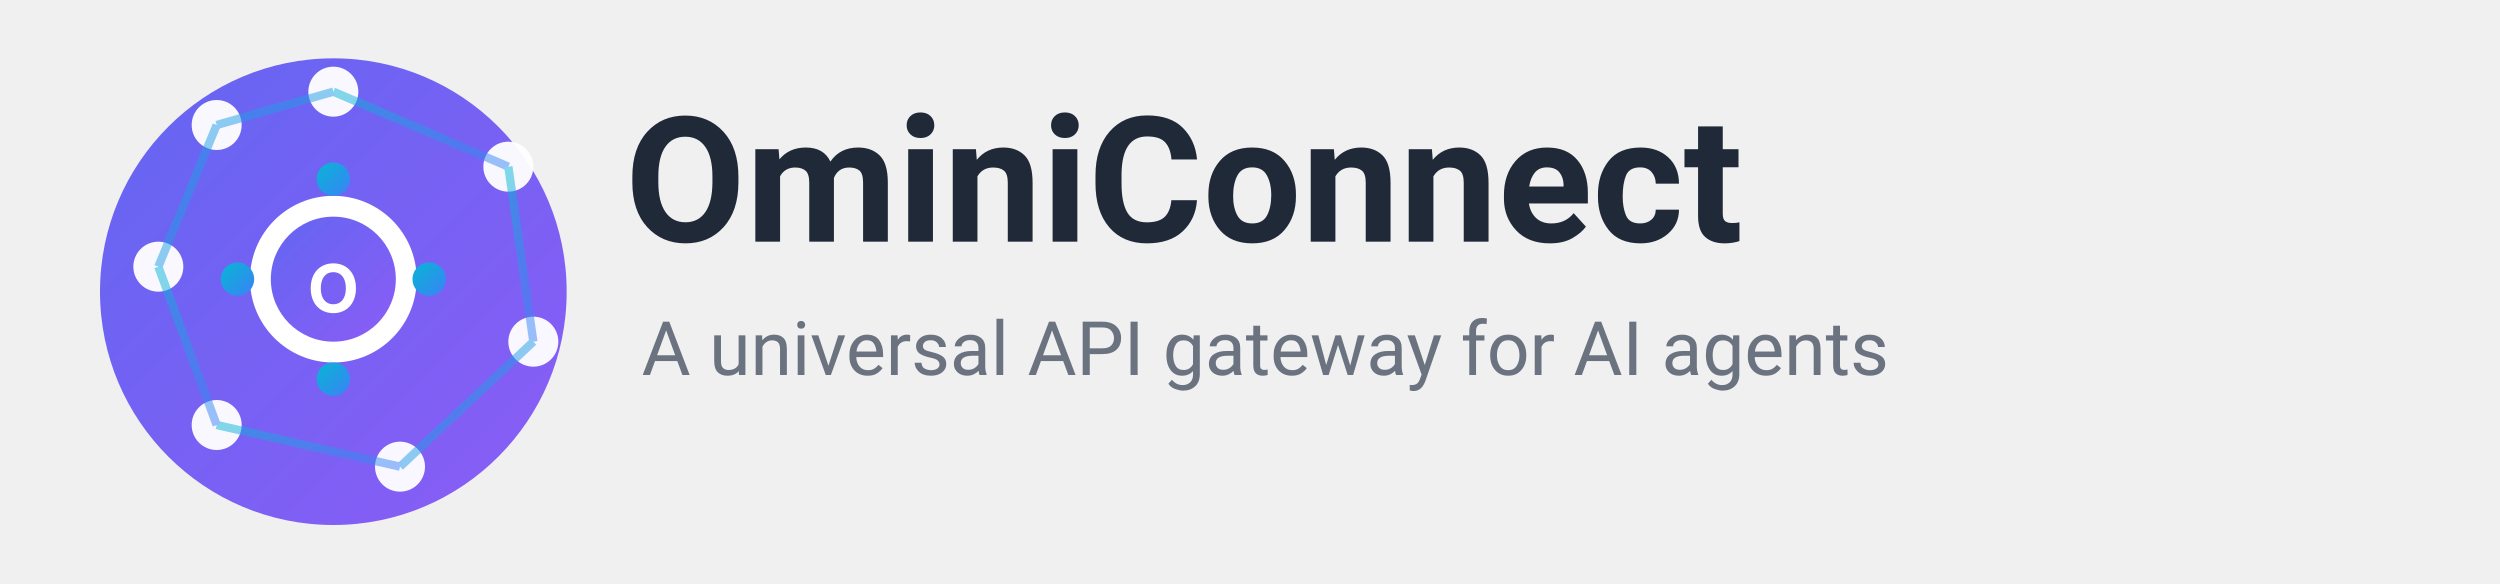
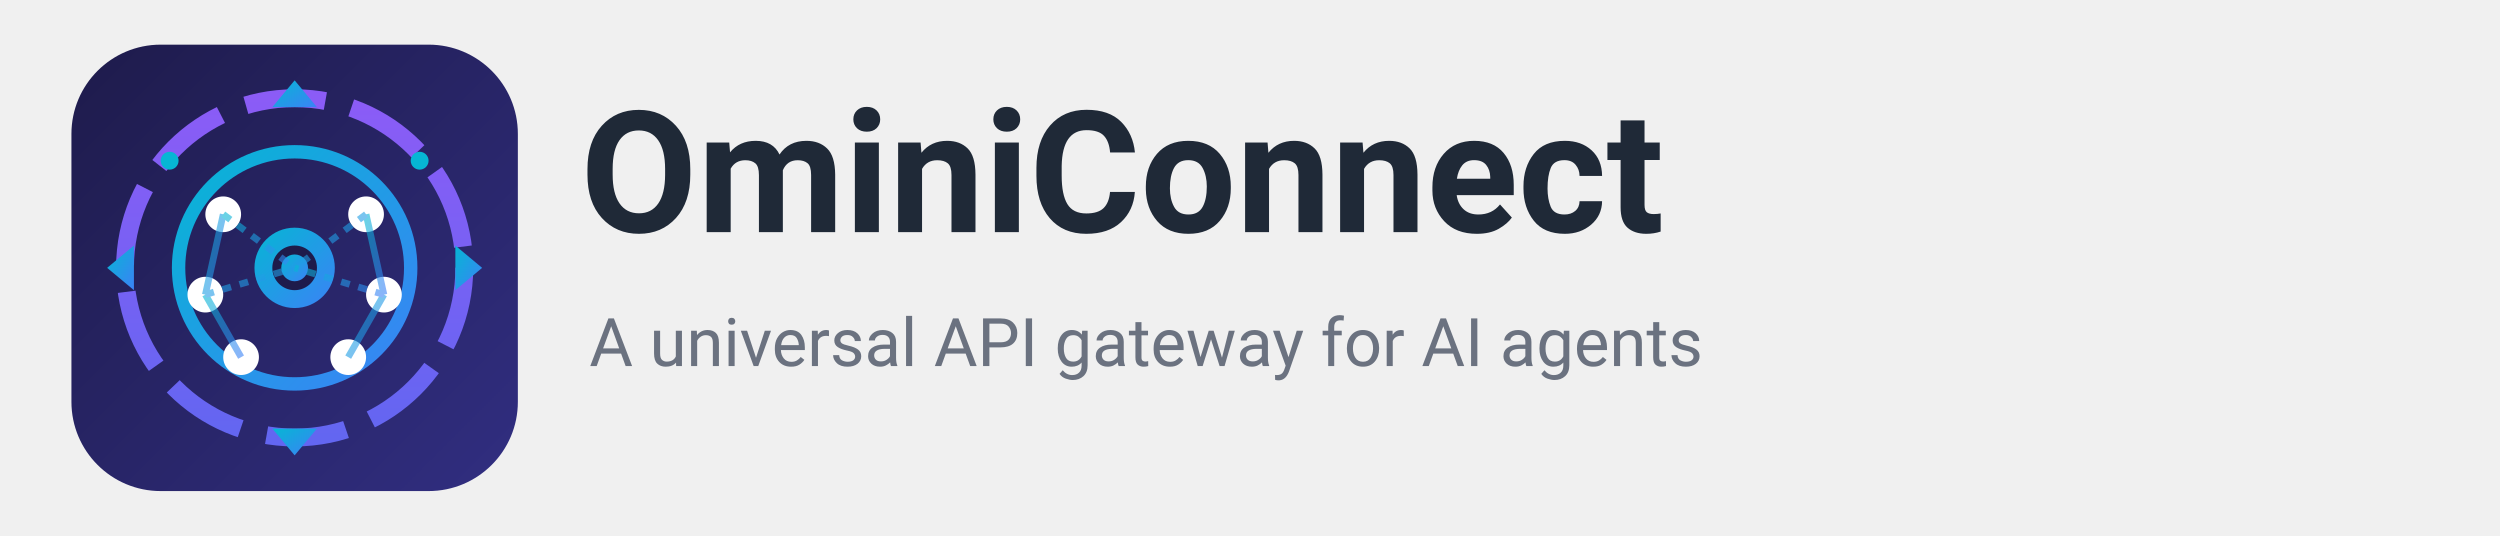
- <svg xmlns="http://www.w3.org/2000/svg" viewBox="0 0 600 140" width="600" height="140">
+ <svg xmlns="http://www.w3.org/2000/svg" viewBox="0 0 560 120" width="560" height="120">
  <defs>
    <linearGradient id="bg" x1="0%" y1="0%" x2="100%" y2="100%">
-       <stop offset="0%" style="stop-color:#6366F1" />
-       <stop offset="100%" style="stop-color:#8B5CF6" />
+       <stop offset="0%" style="stop-color:#1E1B4B" />
+       <stop offset="100%" style="stop-color:#312E81" />
    </linearGradient>
-     <linearGradient id="accent" x1="0%" y1="0%" x2="100%" y2="100%">
+     <linearGradient id="nodeGrad" x1="0%" y1="0%" x2="100%" y2="100%">
      <stop offset="0%" style="stop-color:#06B6D4" />
      <stop offset="100%" style="stop-color:#3B82F6" />
    </linearGradient>
+     <linearGradient id="gatewayGrad" x1="0%" y1="0%" x2="0%" y2="100%">
+       <stop offset="0%" style="stop-color:#8B5CF6" />
+       <stop offset="100%" style="stop-color:#6366F1" />
+     </linearGradient>
  </defs>
-   <g transform="translate(20, 10)">
-     <circle cx="60" cy="60" r="56" fill="url(#bg)" />
-     <circle cx="60" cy="12" r="6" fill="#fff" opacity="0.95" />
-     <circle cx="102" cy="30" r="6" fill="#fff" opacity="0.95" />
-     <circle cx="108" cy="72" r="6" fill="#fff" opacity="0.95" />
-     <circle cx="76" cy="102" r="6" fill="#fff" opacity="0.95" />
-     <circle cx="32" cy="92" r="6" fill="#fff" opacity="0.95" />
-     <circle cx="18" cy="54" r="6" fill="#fff" opacity="0.95" />
-     <circle cx="32" cy="20" r="6" fill="#fff" opacity="0.95" />
-     <g stroke="url(#accent)" stroke-width="2" fill="none" opacity="0.5">
-       <line x1="60" y1="12" x2="102" y2="30" />
-       <line x1="102" y1="30" x2="108" y2="72" />
-       <line x1="108" y1="72" x2="76" y2="102" />
-       <line x1="76" y1="102" x2="32" y2="92" />
-       <line x1="32" y1="92" x2="18" y2="54" />
-       <line x1="18" y1="54" x2="32" y2="20" />
-       <line x1="32" y1="20" x2="60" y2="12" />
+   <g transform="translate(16, 10)">
+     <rect width="100" height="100" rx="20" fill="url(#bg)" />
+     <g transform="translate(50, 50)">
+       <circle cx="0" cy="0" r="38" fill="none" stroke="url(#gatewayGrad)" stroke-width="4" stroke-dasharray="18 6" />
+       <circle cx="0" cy="0" r="26" fill="none" stroke="url(#nodeGrad)" stroke-width="3" />
+       <g fill="url(#nodeGrad)">
+         <polygon points="0,-42 -5,-36 5,-36" />
+         <polygon points="42,0 36,-5 36,5" />
+         <polygon points="0,42 -5,36 5,36" />
+         <polygon points="-42,0 -36,-5 -36,5" />
+       </g>
+       <circle cx="0" cy="0" r="9" fill="url(#nodeGrad)" />
+       <circle cx="0" cy="0" r="5" fill="#1E1B4B" />
+       <circle cx="0" cy="0" r="3" fill="url(#nodeGrad)" />
+       <g fill="#fff">
+         <circle cx="-16" cy="-12" r="4" />
+         <circle cx="16" cy="-12" r="4" />
+         <circle cx="-20" cy="6" r="4" />
+         <circle cx="20" cy="6" r="4" />
+         <circle cx="-12" cy="20" r="4" />
+         <circle cx="12" cy="20" r="4" />
+       </g>
+       <g stroke="url(#nodeGrad)" stroke-width="1.5" fill="none" opacity="0.6">
+         <line x1="-16" y1="-12" x2="16" y2="-12" />
+         <line x1="16" y1="-12" x2="20" y2="6" />
+         <line x1="20" y1="6" x2="12" y2="20" />
+         <line x1="12" y1="20" x2="-12" y2="20" />
+         <line x1="-12" y1="20" x2="-20" y2="6" />
+         <line x1="-20" y1="6" x2="-16" y2="-12" />
+         <line x1="-16" y1="-12" x2="0" y2="0" stroke-dasharray="2 2" />
+         <line x1="16" y1="-12" x2="0" y2="0" stroke-dasharray="2 2" />
+         <line x1="-20" y1="6" x2="0" y2="0" stroke-dasharray="2 2" />
+         <line x1="20" y1="6" x2="0" y2="0" stroke-dasharray="2 2" />
+       </g>
+       <g fill="#06B6D4">
+         <circle cx="-28" cy="-24" r="2" />
+         <circle cx="28" cy="-24" r="2" />
+       </g>
    </g>
-     <circle cx="60" cy="57" r="20" fill="#fff" />
-     <circle cx="60" cy="57" r="15" fill="url(#bg)" />
-     <text x="60" y="65" font-family="system-ui, -apple-system, sans-serif" font-size="16" font-weight="700" fill="#fff" text-anchor="middle">O</text>
-     <circle cx="60" cy="33" r="4" fill="url(#accent)" />
-     <circle cx="83" cy="57" r="4" fill="url(#accent)" />
-     <circle cx="60" cy="81" r="4" fill="url(#accent)" />
-     <circle cx="37" cy="57" r="4" fill="url(#accent)" />
  </g>
-   <g transform="translate(150, 0)">
-     <text x="0" y="58" font-family="system-ui, -apple-system, BlinkMacSystemFont, 'Segoe UI', Roboto, sans-serif" font-size="42" font-weight="700" fill="#1F2937">OminiConnect</text>
-     <text x="4" y="90" font-family="system-ui, -apple-system, BlinkMacSystemFont, 'Segoe UI', Roboto, sans-serif" font-size="18" font-weight="400" fill="#6B7280">A universal API gateway for AI agents</text>
+   <g transform="translate(130, 0)">
+     <text x="0" y="52" font-family="system-ui, -apple-system, BlinkMacSystemFont, 'Segoe UI', Roboto, sans-serif" font-size="38" font-weight="700" fill="#1F2937">OminiConnect</text>
+     <text x="2" y="82" font-family="system-ui, -apple-system, BlinkMacSystemFont, 'Segoe UI', Roboto, sans-serif" font-size="15" font-weight="400" fill="#6B7280">A universal API gateway for AI agents</text>
  </g>
</svg>
